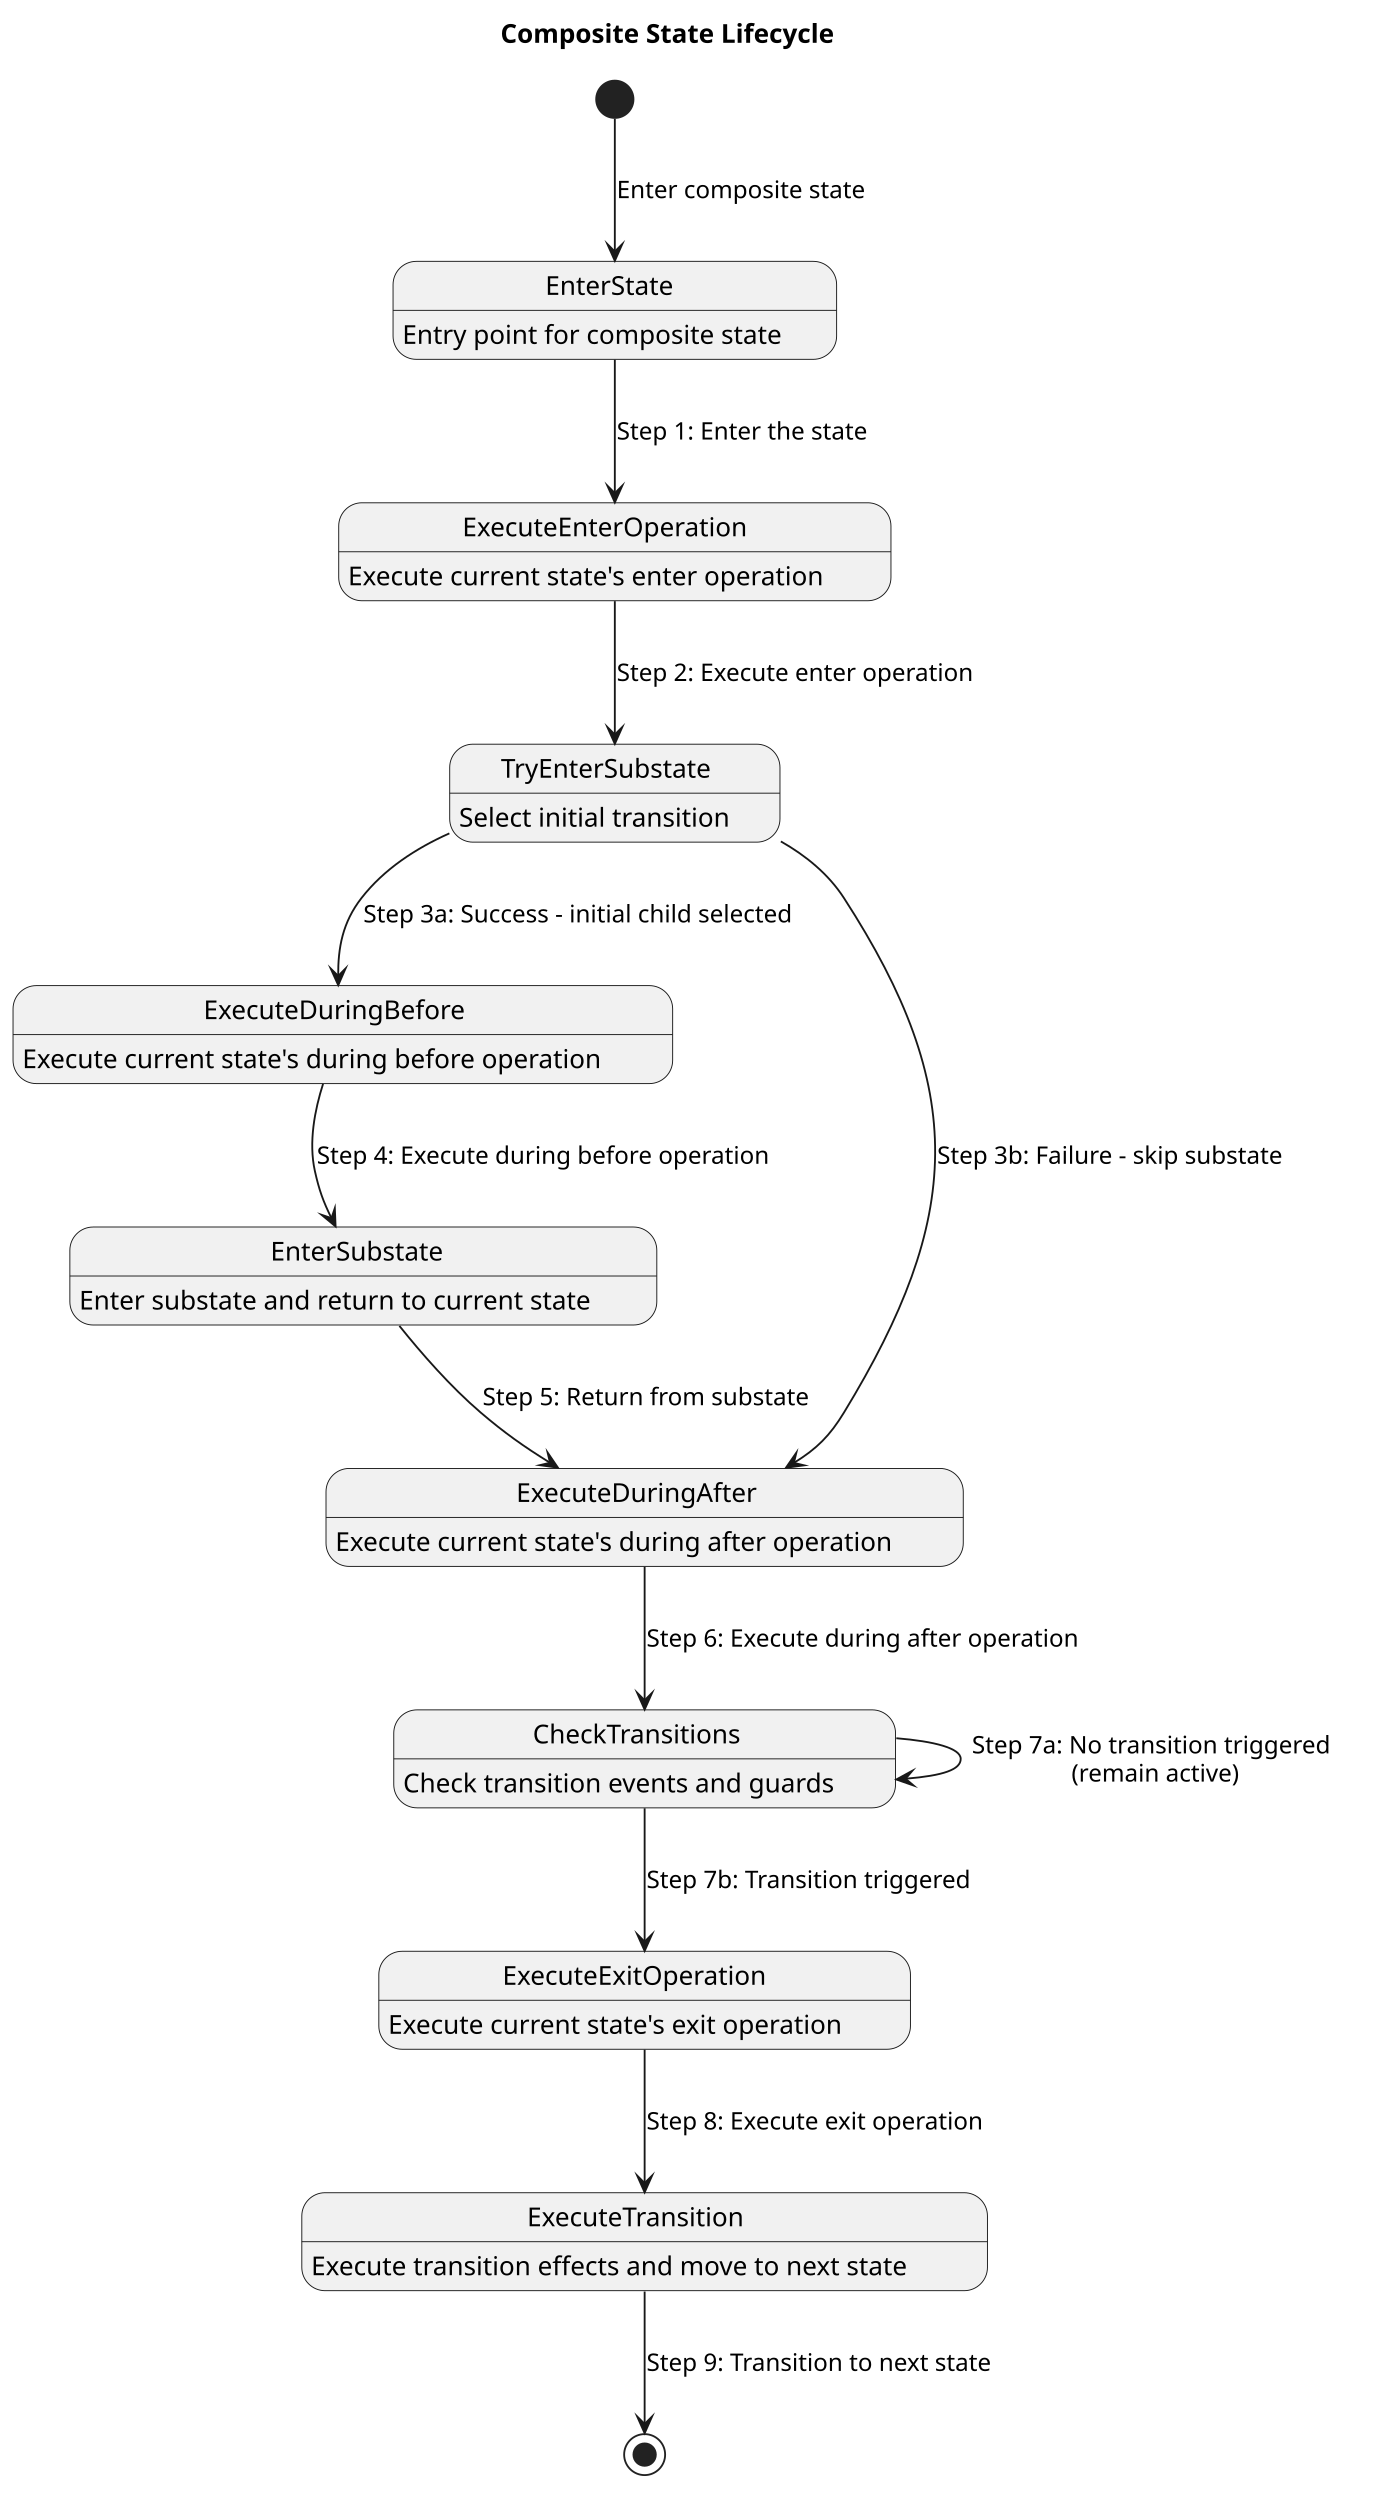
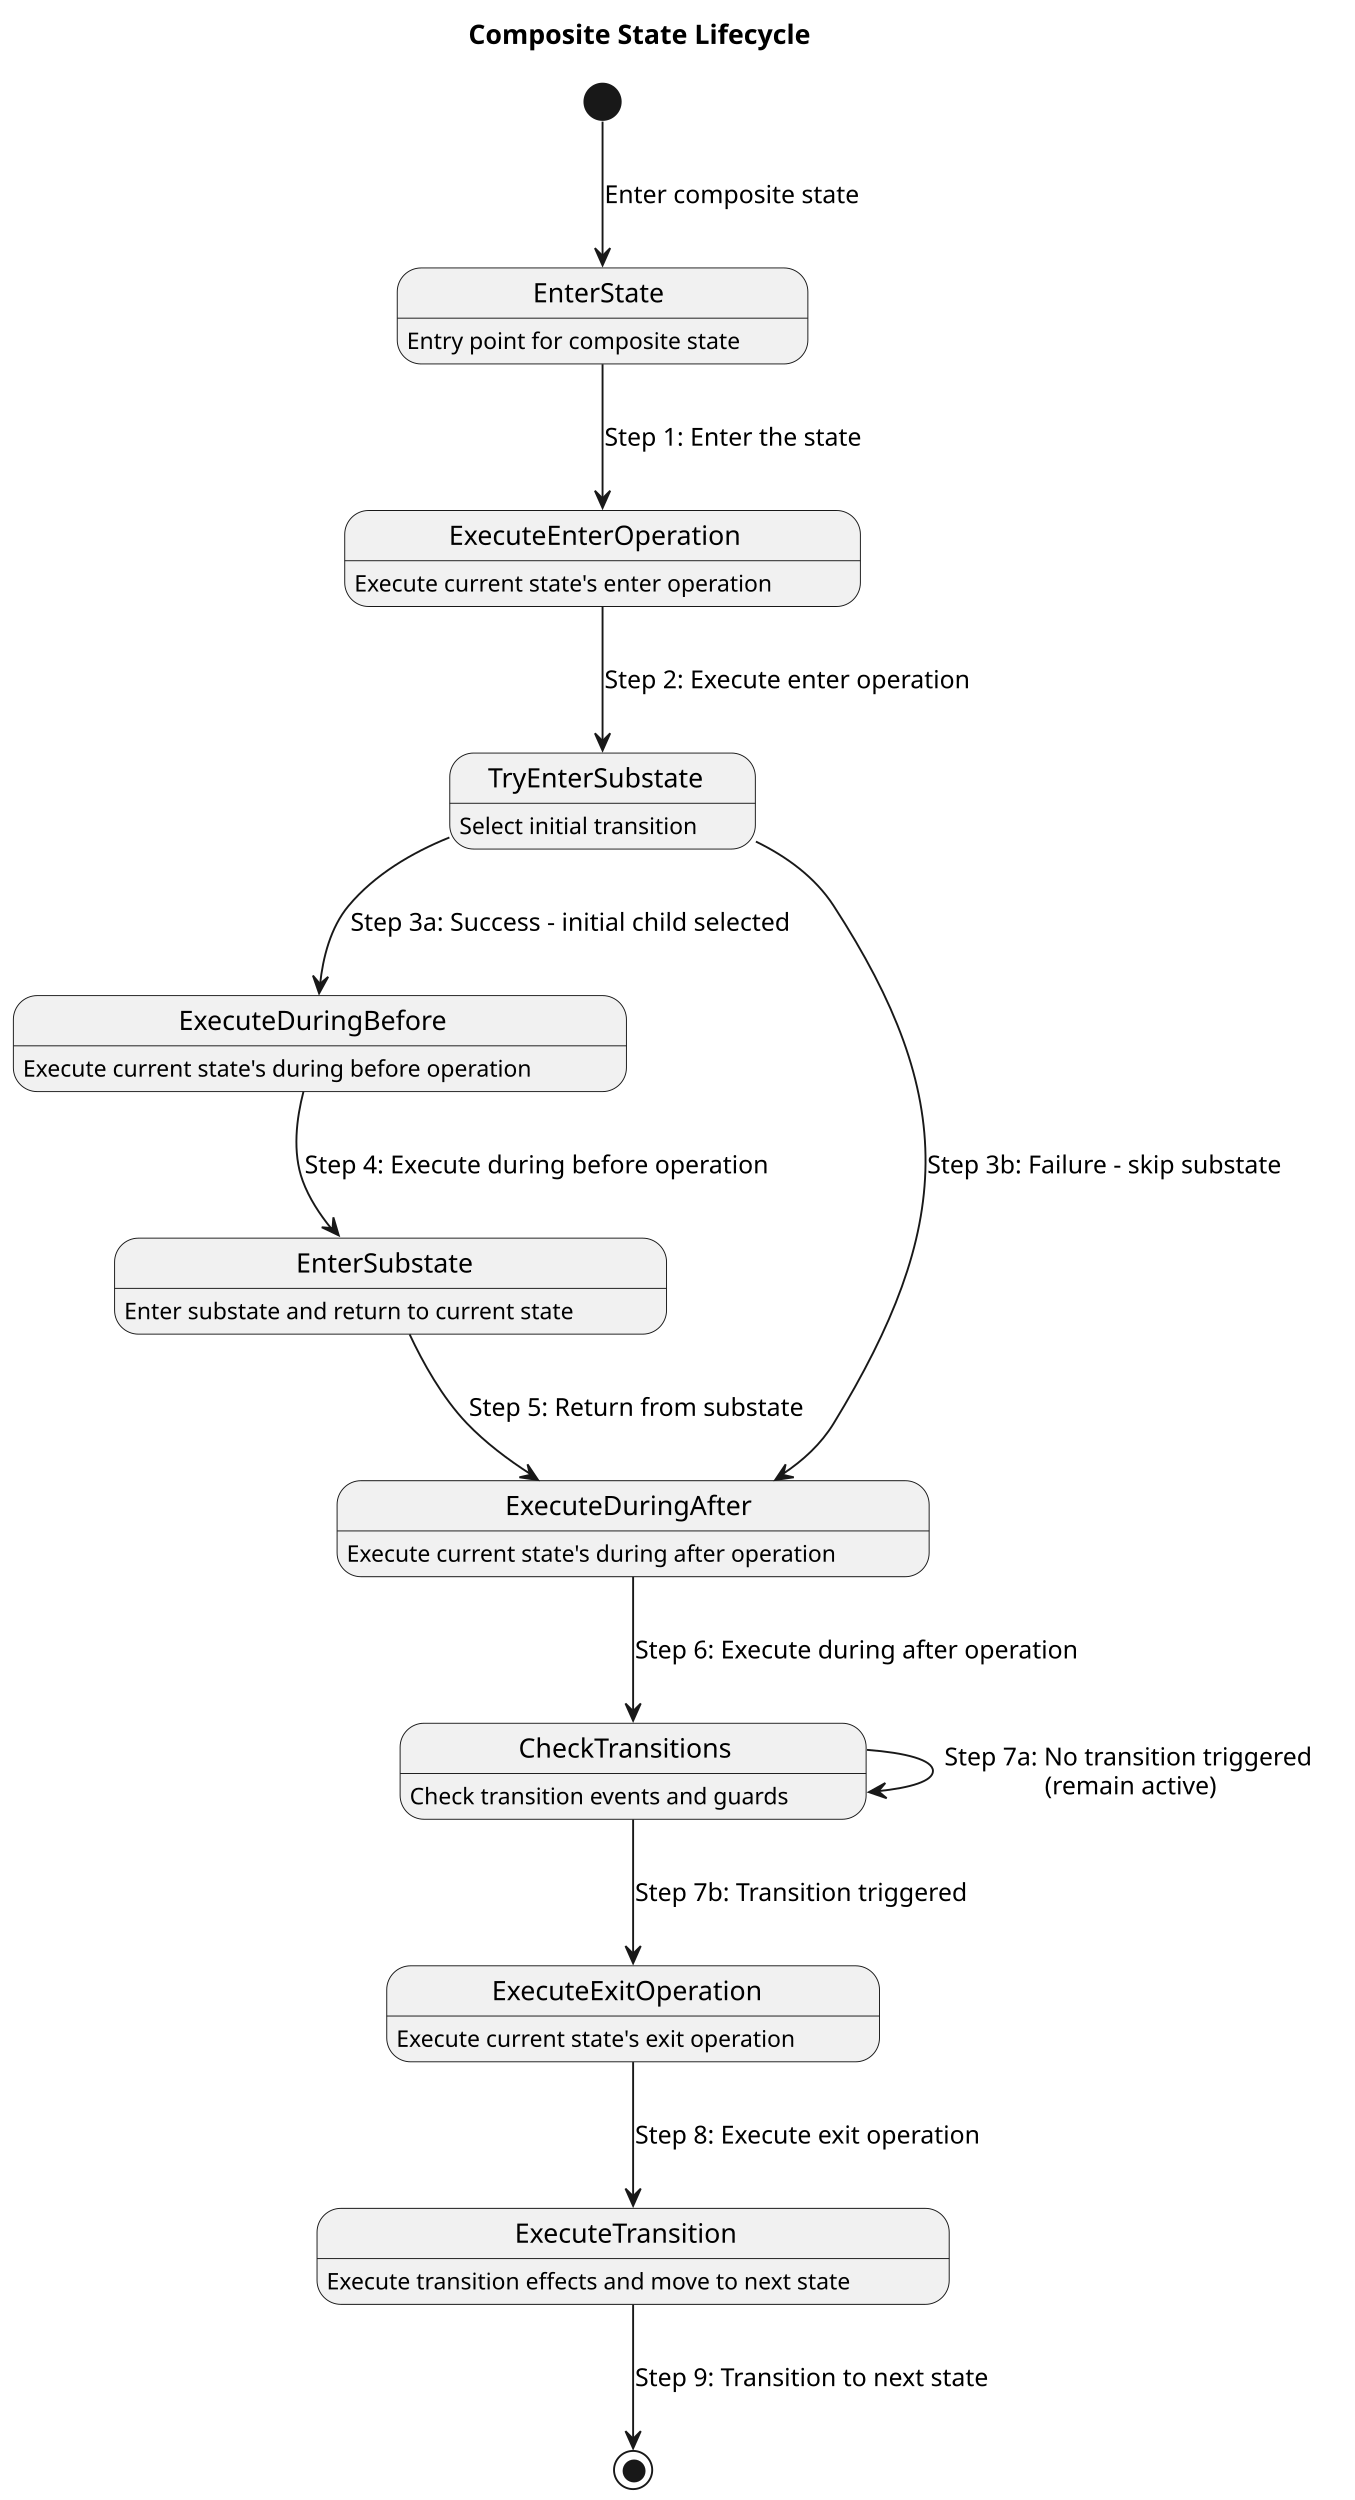
- <svg xmlns="http://www.w3.org/2000/svg" contentStyleType="text/css" data-diagram-type="STATE" height="1342px" preserveAspectRatio="none" style="width:749px;height:1342px;background:#FFFFFF;" version="1.1" viewBox="0 0 749 1342" width="749px" zoomAndPan="magnify">
+ <svg xmlns="http://www.w3.org/2000/svg" contentStyleType="text/css" height="1309px" preserveAspectRatio="none" style="width:709px;height:1309px;background:#FFFFFF;" version="1.1" viewBox="0 0 709 1309" width="709px" zoomAndPan="magnify">
  <defs />
  <g>
-     <g class="title" data-source-line="1">
-       <text fill="#000000" font-family="sans-serif" font-size="14" font-weight="700" lengthAdjust="spacing" textLength="204.921" x="268.649" y="22.995">Composite State Lifecycle</text>
+     <text fill="#000000" font-family="sans-serif" font-size="14" font-weight="bold" lengthAdjust="spacing" textLength="205" x="245.25" y="22.995">Composite State Lifecycle</text>
+     <ellipse cx="315.5" cy="53.297" fill="#181818" rx="10" ry="10" style="stroke:none;stroke-width:1.0;" />
+     <g id="EnterState">
+       <rect fill="#F1F1F1" height="50.266" rx="12.5" ry="12.5" style="stroke:#181818;stroke-width:0.5;" width="215" x="208" y="140.297" />
+       <line style="stroke:#181818;stroke-width:0.5;" x1="208" x2="423" y1="166.594" y2="166.594" />
+       <text fill="#000000" font-family="sans-serif" font-size="14" lengthAdjust="spacing" textLength="73" x="279" y="158.292">EnterState</text>
+       <text fill="#000000" font-family="sans-serif" font-size="12" lengthAdjust="spacing" textLength="195" x="213" y="182.732">Entry point for composite state</text>
    </g>
-     <g class="entity" data-qualified-name="EnterState" data-source-line="5" id="ent0001">
-       <rect fill="#F1F1F1" height="52.594" rx="12.5" ry="12.5" style="stroke:#181818;stroke-width:0.5;" width="238.107" x="210.99" y="140.297" />
-       <line style="stroke:#181818;stroke-width:0.5;" x1="210.99" x2="449.097" y1="166.594" y2="166.594" />
-       <text fill="#000000" font-family="sans-serif" font-size="14" lengthAdjust="spacing" textLength="74.635" x="292.726" y="158.292">EnterState</text>
-       <text fill="#000000" font-family="sans-serif" font-size="14" lengthAdjust="spacing" textLength="218.107" x="215.99" y="184.589">Entry point for composite state</text>
+     <g id="ExecuteEnterOperation">
+       <rect fill="#F1F1F1" height="50.266" rx="12.5" ry="12.5" style="stroke:#181818;stroke-width:0.5;" width="270" x="180.5" y="267.297" />
+       <line style="stroke:#181818;stroke-width:0.5;" x1="180.5" x2="450.5" y1="293.594" y2="293.594" />
+       <text fill="#000000" font-family="sans-serif" font-size="14" lengthAdjust="spacing" textLength="161" x="235" y="285.292">ExecuteEnterOperation</text>
+       <text fill="#000000" font-family="sans-serif" font-size="12" lengthAdjust="spacing" textLength="250" x="185.5" y="309.732">Execute current state's enter operation</text>
    </g>
-     <g class="entity" data-qualified-name="ExecuteEnterOperation" data-source-line="11" id="ent0002">
-       <rect fill="#F1F1F1" height="52.594" rx="12.5" ry="12.5" style="stroke:#181818;stroke-width:0.5;" width="296.445" x="181.82" y="269.887" />
-       <line style="stroke:#181818;stroke-width:0.5;" x1="181.82" x2="478.265" y1="296.184" y2="296.184" />
-       <text fill="#000000" font-family="sans-serif" font-size="14" lengthAdjust="spacing" textLength="163.666" x="248.21" y="287.882">ExecuteEnterOperation</text>
-       <text fill="#000000" font-family="sans-serif" font-size="14" lengthAdjust="spacing" textLength="276.445" x="186.82" y="314.179">Execute current state's enter operation</text>
+     <g id="TryEnterSubstate">
+       <rect fill="#F1F1F1" height="50.266" rx="12.5" ry="12.5" style="stroke:#181818;stroke-width:0.5;" width="160" x="235.5" y="394.297" />
+       <line style="stroke:#181818;stroke-width:0.5;" x1="235.5" x2="395.5" y1="420.594" y2="420.594" />
+       <text fill="#000000" font-family="sans-serif" font-size="14" lengthAdjust="spacing" textLength="120" x="255.5" y="412.292">TryEnterSubstate</text>
+       <text fill="#000000" font-family="sans-serif" font-size="12" lengthAdjust="spacing" textLength="140" x="240.5" y="436.732">Select initial transition</text>
    </g>
-     <g class="entity" data-qualified-name="TryEnterSubstate" data-source-line="17" id="ent0003">
-       <rect fill="#F1F1F1" height="52.594" rx="12.5" ry="12.5" style="stroke:#181818;stroke-width:0.5;" width="177.288" x="241.4" y="399.477" />
-       <line style="stroke:#181818;stroke-width:0.5;" x1="241.4" x2="418.688" y1="425.774" y2="425.774" />
-       <text fill="#000000" font-family="sans-serif" font-size="14" lengthAdjust="spacing" textLength="122.281" x="268.903" y="417.472">TryEnterSubstate</text>
-       <text fill="#000000" font-family="sans-serif" font-size="14" lengthAdjust="spacing" textLength="157.288" x="246.4" y="443.769">Select initial transition</text>
+     <g id="ExecuteDuringBefore">
+       <rect fill="#F1F1F1" height="50.266" rx="12.5" ry="12.5" style="stroke:#181818;stroke-width:0.5;" width="321" x="7" y="521.297" />
+       <line style="stroke:#181818;stroke-width:0.5;" x1="7" x2="328" y1="547.594" y2="547.594" />
+       <text fill="#000000" font-family="sans-serif" font-size="14" lengthAdjust="spacing" textLength="148" x="93.5" y="539.292">ExecuteDuringBefore</text>
+       <text fill="#000000" font-family="sans-serif" font-size="12" lengthAdjust="spacing" textLength="301" x="12" y="563.732">Execute current state's during before operation</text>
    </g>
-     <g class="entity" data-qualified-name="ExecuteDuringBefore" data-source-line="24" id="ent0004">
-       <rect fill="#F1F1F1" height="52.594" rx="12.5" ry="12.5" style="stroke:#181818;stroke-width:0.5;" width="354.079" x="7" y="529.077" />
-       <line style="stroke:#181818;stroke-width:0.5;" x1="7" x2="361.079" y1="555.374" y2="555.374" />
-       <text fill="#000000" font-family="sans-serif" font-size="14" lengthAdjust="spacing" textLength="149.557" x="109.261" y="547.072">ExecuteDuringBefore</text>
-       <text fill="#000000" font-family="sans-serif" font-size="14" lengthAdjust="spacing" textLength="334.079" x="12" y="573.369">Execute current state's during before operation</text>
+     <g id="ExecuteDuringAfter">
+       <rect fill="#F1F1F1" height="50.266" rx="12.5" ry="12.5" style="stroke:#181818;stroke-width:0.5;" width="310" x="176.5" y="775.297" />
+       <line style="stroke:#181818;stroke-width:0.5;" x1="176.5" x2="486.5" y1="801.594" y2="801.594" />
+       <text fill="#000000" font-family="sans-serif" font-size="14" lengthAdjust="spacing" textLength="134" x="264.5" y="793.292">ExecuteDuringAfter</text>
+       <text fill="#000000" font-family="sans-serif" font-size="12" lengthAdjust="spacing" textLength="290" x="181.5" y="817.732">Execute current state's during after operation</text>
    </g>
-     <g class="entity" data-qualified-name="EnterSubstate" data-source-line="30" id="ent0005">
-       <rect fill="#F1F1F1" height="52.594" rx="12.5" ry="12.5" style="stroke:#181818;stroke-width:0.5;" width="315.073" x="37.5" y="658.667" />
-       <line style="stroke:#181818;stroke-width:0.5;" x1="37.5" x2="352.573" y1="684.964" y2="684.964" />
-       <text fill="#000000" font-family="sans-serif" font-size="14" lengthAdjust="spacing" textLength="99.689" x="145.192" y="676.662">EnterSubstate</text>
-       <text fill="#000000" font-family="sans-serif" font-size="14" lengthAdjust="spacing" textLength="295.073" x="42.5" y="702.959">Enter substate and return to current state</text>
+     <g id="EnterSubstate">
+       <rect fill="#F1F1F1" height="50.266" rx="12.5" ry="12.5" style="stroke:#181818;stroke-width:0.5;" width="289" x="60" y="648.297" />
+       <line style="stroke:#181818;stroke-width:0.5;" x1="60" x2="349" y1="674.594" y2="674.594" />
+       <text fill="#000000" font-family="sans-serif" font-size="14" lengthAdjust="spacing" textLength="99" x="155" y="666.292">EnterSubstate</text>
+       <text fill="#000000" font-family="sans-serif" font-size="12" lengthAdjust="spacing" textLength="269" x="65" y="690.732">Enter substate and return to current state</text>
    </g>
-     <g class="entity" data-qualified-name="ExecuteDuringAfter" data-source-line="36" id="ent0006">
-       <rect fill="#F1F1F1" height="52.594" rx="12.5" ry="12.5" style="stroke:#181818;stroke-width:0.5;" width="342.082" x="175" y="788.257" />
-       <line style="stroke:#181818;stroke-width:0.5;" x1="175" x2="517.082" y1="814.554" y2="814.554" />
-       <text fill="#000000" font-family="sans-serif" font-size="14" lengthAdjust="spacing" textLength="137.84" x="277.121" y="806.252">ExecuteDuringAfter</text>
-       <text fill="#000000" font-family="sans-serif" font-size="14" lengthAdjust="spacing" textLength="322.082" x="180" y="832.549">Execute current state's during after operation</text>
+     <g id="CheckTransitions">
+       <rect fill="#F1F1F1" height="50.266" rx="12.5" ry="12.5" style="stroke:#181818;stroke-width:0.5;" width="244" x="209.5" y="902.297" />
+       <line style="stroke:#181818;stroke-width:0.5;" x1="209.5" x2="453.5" y1="928.594" y2="928.594" />
+       <text fill="#000000" font-family="sans-serif" font-size="14" lengthAdjust="spacing" textLength="120" x="271.5" y="920.292">CheckTransitions</text>
+       <text fill="#000000" font-family="sans-serif" font-size="12" lengthAdjust="spacing" textLength="224" x="214.5" y="944.732">Check transition events and guards</text>
    </g>
-     <g class="entity" data-qualified-name="CheckTransitions" data-source-line="42" id="ent0007">
-       <rect fill="#F1F1F1" height="52.594" rx="12.5" ry="12.5" style="stroke:#181818;stroke-width:0.5;" width="269.348" x="211.37" y="917.857" />
-       <line style="stroke:#181818;stroke-width:0.5;" x1="211.37" x2="480.718" y1="944.154" y2="944.154" />
-       <text fill="#000000" font-family="sans-serif" font-size="14" lengthAdjust="spacing" textLength="120.121" x="285.983" y="935.852">CheckTransitions</text>
-       <text fill="#000000" font-family="sans-serif" font-size="14" lengthAdjust="spacing" textLength="249.348" x="216.37" y="962.149">Check transition events and guards</text>
+     <g id="ExecuteExitOperation">
+       <rect fill="#F1F1F1" height="50.266" rx="12.5" ry="12.5" style="stroke:#181818;stroke-width:0.5;" width="258" x="202.5" y="1029.297" />
+       <line style="stroke:#181818;stroke-width:0.5;" x1="202.5" x2="460.5" y1="1055.594" y2="1055.594" />
+       <text fill="#000000" font-family="sans-serif" font-size="14" lengthAdjust="spacing" textLength="148" x="257.5" y="1047.292">ExecuteExitOperation</text>
+       <text fill="#000000" font-family="sans-serif" font-size="12" lengthAdjust="spacing" textLength="238" x="207.5" y="1071.732">Execute current state's exit operation</text>
    </g>
-     <g class="entity" data-qualified-name="ExecuteExitOperation" data-source-line="49" id="ent0008">
-       <rect fill="#F1F1F1" height="52.594" rx="12.5" ry="12.5" style="stroke:#181818;stroke-width:0.5;" width="285.378" x="203.35" y="1047.447" />
-       <line style="stroke:#181818;stroke-width:0.5;" x1="203.35" x2="488.728" y1="1073.744" y2="1073.744" />
-       <text fill="#000000" font-family="sans-serif" font-size="14" lengthAdjust="spacing" textLength="152.599" x="269.74" y="1065.442">ExecuteExitOperation</text>
-       <text fill="#000000" font-family="sans-serif" font-size="14" lengthAdjust="spacing" textLength="265.378" x="208.35" y="1091.739">Execute current state's exit operation</text>
+     <g id="ExecuteTransition">
+       <rect fill="#F1F1F1" height="50.266" rx="12.5" ry="12.5" style="stroke:#181818;stroke-width:0.5;" width="331" x="166" y="1156.297" />
+       <line style="stroke:#181818;stroke-width:0.5;" x1="166" x2="497" y1="1182.594" y2="1182.594" />
+       <text fill="#000000" font-family="sans-serif" font-size="14" lengthAdjust="spacing" textLength="124" x="269.5" y="1174.292">ExecuteTransition</text>
+       <text fill="#000000" font-family="sans-serif" font-size="12" lengthAdjust="spacing" textLength="311" x="171" y="1198.732">Execute transition effects and move to next state</text>
    </g>
-     <g class="entity" data-qualified-name="ExecuteTransition" data-source-line="55" id="ent0009">
-       <rect fill="#F1F1F1" height="52.594" rx="12.5" ry="12.5" style="stroke:#181818;stroke-width:0.5;" width="368.052" x="162.01" y="1177.047" />
-       <line style="stroke:#181818;stroke-width:0.5;" x1="162.01" x2="530.062" y1="1203.344" y2="1203.344" />
-       <text fill="#000000" font-family="sans-serif" font-size="14" lengthAdjust="spacing" textLength="126.178" x="282.947" y="1195.042">ExecuteTransition</text>
-       <text fill="#000000" font-family="sans-serif" font-size="14" lengthAdjust="spacing" textLength="348.052" x="167.01" y="1221.339">Execute transition effects and move to next state</text>
+     <ellipse cx="331.5" cy="1293.297" fill="none" rx="10" ry="10" style="stroke:#181818;stroke-width:1.0;" />
+     <ellipse cx="332" cy="1293.797" fill="#181818" rx="6" ry="6" style="stroke:none;stroke-width:1.0;" />
+     <g id="link_*start*_EnterState">
+       <path d="M315.5,63.677 C315.5,79.097 315.5,110.457 315.5,134.097 " fill="none" id="*start*-to-EnterState" style="stroke:#181818;stroke-width:1.0;" />
+       <polygon fill="#181818" points="315.5,138.927,319.5,129.927,315.5,133.927,311.5,129.927,315.5,138.927" style="stroke:#181818;stroke-width:1.0;" />
+       <text fill="#000000" font-family="sans-serif" font-size="13" lengthAdjust="spacing" textLength="142" x="316.5" y="106.364">Enter composite state</text>
    </g>
-     <g class="start_entity" data-qualified-name=".start." data-source-line="3" id="ent0010">
-       <ellipse cx="330.04" cy="53.297" fill="#222222" rx="10" ry="10" style="stroke:#222222;stroke-width:1;" />
+     <g id="link_EnterState_ExecuteEnterOperation">
+       <path d="M315.5,190.697 C315.5,210.827 315.5,239.487 315.5,261.077 " fill="none" id="EnterState-to-ExecuteEnterOperation" style="stroke:#181818;stroke-width:1.0;" />
+       <polygon fill="#181818" points="315.5,265.957,319.5,256.957,315.5,260.957,311.5,256.957,315.5,265.957" style="stroke:#181818;stroke-width:1.0;" />
+       <text fill="#000000" font-family="sans-serif" font-size="13" lengthAdjust="spacing" textLength="146" x="316.5" y="233.364">Step 1: Enter the state</text>
    </g>
-     <g class="end_entity" data-qualified-name=".end." data-source-line="59" id="ent0022">
-       <ellipse cx="346.04" cy="1317.637" fill="none" rx="11" ry="11" style="stroke:#222222;stroke-width:1;" />
-       <ellipse cx="346.04" cy="1317.637" fill="#222222" rx="6" ry="6" style="stroke:#222222;stroke-width:1;" />
+     <g id="link_ExecuteEnterOperation_TryEnterSubstate">
+       <path d="M315.5,317.697 C315.5,337.827 315.5,366.487 315.5,388.077 " fill="none" id="ExecuteEnterOperation-to-TryEnterSubstate" style="stroke:#181818;stroke-width:1.0;" />
+       <polygon fill="#181818" points="315.5,392.957,319.5,383.957,315.5,387.957,311.5,383.957,315.5,392.957" style="stroke:#181818;stroke-width:1.0;" />
+       <text fill="#000000" font-family="sans-serif" font-size="13" lengthAdjust="spacing" textLength="204" x="316.5" y="360.364">Step 2: Execute enter operation</text>
    </g>
-     <g class="link" data-entity-1="ent0010" data-entity-2="ent0001" data-link-type="dependency" data-source-line="3" id="lnk11">
-       <path d="M330.04,63.787 C330.04,80.497 330.04,110.727 330.04,135.017" fill="none" id="*start*-to-EnterState" style="stroke:#181818;stroke-width:1;" />
-       <polygon fill="#181818" points="330.04,140.017,334.04,131.017,330.04,135.017,326.04,131.017,330.04,140.017" style="stroke:#181818;stroke-width:1;stroke-linejoin:miter;stroke-miterlimit:10;" />
-       <text fill="#000000" font-family="sans-serif" font-size="13" lengthAdjust="spacing" textLength="143.54" x="331.04" y="106.364">Enter composite state</text>
+     <g id="link_TryEnterSubstate_ExecuteDuringBefore">
+       <path d="M235.29,438.507 C215.55,446.507 196.17,457.957 182.5,474.297 C173.02,485.627 169.08,501.477 167.59,515.317 " fill="none" id="TryEnterSubstate-to-ExecuteDuringBefore" style="stroke:#181818;stroke-width:1.0;" />
+       <polygon fill="#181818" points="167.09,520.117,171.824,511.48,167.505,515.134,163.851,510.816,167.09,520.117" style="stroke:#181818;stroke-width:1.0;" />
+       <text fill="#000000" font-family="sans-serif" font-size="13" lengthAdjust="spacing" textLength="248" x="183.5" y="487.364">Step 3a: Success - initial child selected</text>
    </g>
-     <g class="link" data-entity-1="ent0001" data-entity-2="ent0002" data-link-type="dependency" data-source-line="9" id="lnk12">
-       <path d="M330.04,193.107 C330.04,215.357 330.04,242.477 330.04,264.717" fill="none" id="EnterState-to-ExecuteEnterOperation" style="stroke:#181818;stroke-width:1;" />
-       <polygon fill="#181818" points="330.04,269.717,334.04,260.717,330.04,264.717,326.04,260.717,330.04,269.717" style="stroke:#181818;stroke-width:1;stroke-linejoin:miter;stroke-miterlimit:10;" />
-       <text fill="#000000" font-family="sans-serif" font-size="13" lengthAdjust="spacing" textLength="147.939" x="331.04" y="235.954">Step 1: Enter the state</text>
+     <g id="link_TryEnterSubstate_ExecuteDuringAfter">
+       <path d="M395.79,440.637 C411.88,448.487 426.8,459.337 436.5,474.297 C502.05,575.337 499.24,642.487 436.5,745.297 C429.93,756.067 420.44,764.787 409.82,771.807 " fill="none" id="TryEnterSubstate-to-ExecuteDuringAfter" style="stroke:#181818;stroke-width:1.0;" />
+       <polygon fill="#181818" points="405.87,774.917,415.619,773.515,410.104,772.257,411.362,766.741,405.87,774.917" style="stroke:#181818;stroke-width:1.0;" />
+       <text fill="#000000" font-family="sans-serif" font-size="13" lengthAdjust="spacing" textLength="198" x="485.5" y="614.364">Step 3b: Failure - skip substate</text>
    </g>
-     <g class="link" data-entity-1="ent0002" data-entity-2="ent0003" data-link-type="dependency" data-source-line="15" id="lnk13">
-       <path d="M330.04,322.697 C330.04,344.947 330.04,372.067 330.04,394.307" fill="none" id="ExecuteEnterOperation-to-TryEnterSubstate" style="stroke:#181818;stroke-width:1;" />
-       <polygon fill="#181818" points="330.04,399.307,334.04,390.307,330.04,394.307,326.04,390.307,330.04,399.307" style="stroke:#181818;stroke-width:1;stroke-linejoin:miter;stroke-miterlimit:10;" />
-       <text fill="#000000" font-family="sans-serif" font-size="13" lengthAdjust="spacing" textLength="208.26" x="331.04" y="365.544">Step 2: Execute enter operation</text>
+     <g id="link_ExecuteDuringBefore_EnterSubstate">
+       <path d="M158.88,571.607 C155.25,585.627 153,603.377 158.5,618.297 C161.81,627.297 167.36,635.807 173.49,643.307 " fill="none" id="ExecuteDuringBefore-to-EnterSubstate" style="stroke:#181818;stroke-width:1.0;" />
+       <polygon fill="#181818" points="177.36,646.847,174.56,637.404,174.114,643.043,168.475,642.597,177.36,646.847" style="stroke:#181818;stroke-width:1.0;" />
+       <text fill="#000000" font-family="sans-serif" font-size="13" lengthAdjust="spacing" textLength="255" x="159.5" y="614.364">Step 4: Execute during before operation</text>
    </g>
-     <g class="link" data-entity-1="ent0003" data-entity-2="ent0004" data-link-type="dependency" data-source-line="21" id="lnk14">
-       <path d="M241.22,447.357 C223.19,455.407 206.09,466.587 194.04,482.077 C183.85,495.177 181.437,508.797 181.537,523.867" fill="none" id="TryEnterSubstate-to-ExecuteDuringBefore" style="stroke:#181818;stroke-width:1;" />
-       <polygon fill="#181818" points="181.57,528.867,185.51,519.841,181.537,523.867,177.51,519.894,181.57,528.867" style="stroke:#181818;stroke-width:1;stroke-linejoin:miter;stroke-miterlimit:10;" />
-       <text fill="#000000" font-family="sans-serif" font-size="13" lengthAdjust="spacing" textLength="253.519" x="195.04" y="495.144">Step 3a: Success - initial child selected</text>
+     <g id="link_EnterSubstate_ExecuteDuringAfter">
+       <path d="M214.47,698.647 C221.35,713.357 231.58,731.817 244.5,745.297 C254.08,755.287 265.88,764.207 277.67,771.767 " fill="none" id="EnterSubstate-to-ExecuteDuringAfter" style="stroke:#181818;stroke-width:1.0;" />
+       <polygon fill="#181818" points="281.71,774.917,276.218,766.741,277.476,772.257,271.961,773.515,281.71,774.917" style="stroke:#181818;stroke-width:1.0;" />
+       <text fill="#000000" font-family="sans-serif" font-size="13" lengthAdjust="spacing" textLength="186" x="245.5" y="741.364">Step 5: Return from substate</text>
    </g>
-     <g class="link" data-entity-1="ent0003" data-entity-2="ent0006" data-link-type="dependency" data-source-line="22" id="lnk15">
-       <path d="M419.17,451.677 C432.59,459.287 444.71,469.197 453.04,482.077 C519.71,585.137 516.87,653.417 453.04,758.257 C445.54,770.587 438.565,777.677 426.164,785.267" fill="none" id="TryEnterSubstate-to-ExecuteDuringAfter" style="stroke:#181818;stroke-width:1;" />
-       <polygon fill="#181818" points="421.9,787.877,431.664,786.59,426.164,785.267,427.488,779.767,421.9,787.877" style="stroke:#181818;stroke-width:1;stroke-linejoin:miter;stroke-miterlimit:10;" />
-       <text fill="#000000" font-family="sans-serif" font-size="13" lengthAdjust="spacing" textLength="202.465" x="503.04" y="624.734">Step 3b: Failure - skip substate</text>
+     <g id="link_ExecuteDuringAfter_CheckTransitions">
+       <path d="M331.5,825.697 C331.5,845.827 331.5,874.487 331.5,896.077 " fill="none" id="ExecuteDuringAfter-to-CheckTransitions" style="stroke:#181818;stroke-width:1.0;" />
+       <polygon fill="#181818" points="331.5,900.957,335.5,891.957,331.5,895.957,327.5,891.957,331.5,900.957" style="stroke:#181818;stroke-width:1.0;" />
+       <text fill="#000000" font-family="sans-serif" font-size="13" lengthAdjust="spacing" textLength="244" x="332.5" y="868.364">Step 6: Execute during after operation</text>
    </g>
-     <g class="link" data-entity-1="ent0004" data-entity-2="ent0005" data-link-type="dependency" data-source-line="28" id="lnk16">
-       <path d="M173.42,581.837 C168.99,595.707 165.57,613.157 169.04,628.667 C171.31,638.817 173.432,644.816 177.922,653.886" fill="none" id="ExecuteDuringBefore-to-EnterSubstate" style="stroke:#181818;stroke-width:1;" />
-       <polygon fill="#181818" points="180.14,658.367,179.732,648.527,177.922,653.886,172.562,652.076,180.14,658.367" style="stroke:#181818;stroke-width:1;stroke-linejoin:miter;stroke-miterlimit:10;" />
-       <text fill="#000000" font-family="sans-serif" font-size="13" lengthAdjust="spacing" textLength="261.777" x="170.04" y="624.734">Step 4: Execute during before operation</text>
+     <g id="link_CheckTransitions_CheckTransitions">
+       <path d="M453.94,916.227 C474.39,917.777 488.5,921.467 488.5,927.297 C488.5,932.577 476.91,936.107 459.52,937.867 " fill="none" id="CheckTransitions-to-CheckTransitions" style="stroke:#181818;stroke-width:1.0;" />
+       <polygon fill="#181818" points="454.94,938.367,464.259,941.555,459.92,937.924,463.551,933.586,454.94,938.367" style="stroke:#181818;stroke-width:1.0;" />
+       <text fill="#000000" font-family="sans-serif" font-size="13" lengthAdjust="spacing" textLength="202" x="494.5" y="924.364">Step 7a: No transition triggered</text>
+       <text fill="#000000" font-family="sans-serif" font-size="13" lengthAdjust="spacing" textLength="97" x="547" y="939.497">(remain active)</text>
    </g>
-     <g class="link" data-entity-1="ent0005" data-entity-2="ent0006" data-link-type="dependency" data-source-line="34" id="lnk17">
-       <path d="M214.39,711.727 C226.09,726.337 241.84,744.407 258.04,758.257 C270.66,769.047 281.317,776.598 295.247,785.208" fill="none" id="EnterSubstate-to-ExecuteDuringAfter" style="stroke:#181818;stroke-width:1;" />
-       <polygon fill="#181818" points="299.5,787.837,293.947,779.702,295.247,785.208,289.741,786.508,299.5,787.837" style="stroke:#181818;stroke-width:1;stroke-linejoin:miter;stroke-miterlimit:10;" />
-       <text fill="#000000" font-family="sans-serif" font-size="13" lengthAdjust="spacing" textLength="189.465" x="259.04" y="754.324">Step 5: Return from substate</text>
+     <g id="link_CheckTransitions_ExecuteExitOperation">
+       <path d="M331.5,952.697 C331.5,972.827 331.5,1001.487 331.5,1023.077 " fill="none" id="CheckTransitions-to-ExecuteExitOperation" style="stroke:#181818;stroke-width:1.0;" />
+       <polygon fill="#181818" points="331.5,1027.957,335.5,1018.957,331.5,1022.957,327.5,1018.957,331.5,1027.957" style="stroke:#181818;stroke-width:1.0;" />
+       <text fill="#000000" font-family="sans-serif" font-size="13" lengthAdjust="spacing" textLength="182" x="332.5" y="995.364">Step 7b: Transition triggered</text>
    </g>
-     <g class="link" data-entity-1="ent0006" data-entity-2="ent0007" data-link-type="dependency" data-source-line="40" id="lnk18">
-       <path d="M346.04,841.077 C346.04,863.327 346.04,890.447 346.04,912.687" fill="none" id="ExecuteDuringAfter-to-CheckTransitions" style="stroke:#181818;stroke-width:1;" />
-       <polygon fill="#181818" points="346.04,917.687,350.04,908.687,346.04,912.687,342.04,908.687,346.04,917.687" style="stroke:#181818;stroke-width:1;stroke-linejoin:miter;stroke-miterlimit:10;" />
-       <text fill="#000000" font-family="sans-serif" font-size="13" lengthAdjust="spacing" textLength="250.637" x="347.04" y="883.924">Step 6: Execute during after operation</text>
+     <g id="link_ExecuteExitOperation_ExecuteTransition">
+       <path d="M331.5,1079.697 C331.5,1099.827 331.5,1128.487 331.5,1150.077 " fill="none" id="ExecuteExitOperation-to-ExecuteTransition" style="stroke:#181818;stroke-width:1.0;" />
+       <polygon fill="#181818" points="331.5,1154.957,335.5,1145.957,331.5,1149.957,327.5,1145.957,331.5,1154.957" style="stroke:#181818;stroke-width:1.0;" />
+       <text fill="#000000" font-family="sans-serif" font-size="13" lengthAdjust="spacing" textLength="193" x="332.5" y="1122.364">Step 8: Execute exit operation</text>
    </g>
-     <g class="link" data-entity-1="ent0007" data-entity-2="ent0007" data-link-type="dependency" data-source-line="46" id="lnk19">
-       <path d="M481.14,933.077 C501.73,934.767 515.71,938.457 515.71,944.157 C515.71,949.847 506.713,953.128 486.123,954.818" fill="none" id="CheckTransitions-to-CheckTransitions" style="stroke:#181818;stroke-width:1;" />
-       <polygon fill="#181818" points="481.14,955.227,490.437,958.477,486.123,954.818,489.783,950.504,481.14,955.227" style="stroke:#181818;stroke-width:1;stroke-linejoin:miter;stroke-miterlimit:10;" />
-       <text fill="#000000" font-family="sans-serif" font-size="13" lengthAdjust="spacing" textLength="206.508" x="521.71" y="941.224">Step 7a: No transition triggered</text>
-       <text fill="#000000" font-family="sans-serif" font-size="13" lengthAdjust="spacing" textLength="99.614" x="575.157" y="956.357">(remain active)</text>
-     </g>
-     <g class="link" data-entity-1="ent0007" data-entity-2="ent0008" data-link-type="dependency" data-source-line="47" id="lnk20">
-       <path d="M346.04,970.667 C346.04,992.917 346.04,1020.037 346.04,1042.277" fill="none" id="CheckTransitions-to-ExecuteExitOperation" style="stroke:#181818;stroke-width:1;" />
-       <polygon fill="#181818" points="346.04,1047.277,350.04,1038.277,346.04,1042.277,342.04,1038.277,346.04,1047.277" style="stroke:#181818;stroke-width:1;stroke-linejoin:miter;stroke-miterlimit:10;" />
-       <text fill="#000000" font-family="sans-serif" font-size="13" lengthAdjust="spacing" textLength="187.827" x="347.04" y="1013.514">Step 7b: Transition triggered</text>
-     </g>
-     <g class="link" data-entity-1="ent0008" data-entity-2="ent0009" data-link-type="dependency" data-source-line="53" id="lnk21">
-       <path d="M346.04,1100.257 C346.04,1122.517 346.04,1149.627 346.04,1171.867" fill="none" id="ExecuteExitOperation-to-ExecuteTransition" style="stroke:#181818;stroke-width:1;" />
-       <polygon fill="#181818" points="346.04,1176.867,350.04,1167.867,346.04,1171.867,342.04,1167.867,346.04,1176.867" style="stroke:#181818;stroke-width:1;stroke-linejoin:miter;stroke-miterlimit:10;" />
-       <text fill="#000000" font-family="sans-serif" font-size="13" lengthAdjust="spacing" textLength="197.983" x="347.04" y="1143.114">Step 8: Execute exit operation</text>
-     </g>
-     <g class="link" data-entity-1="ent0009" data-entity-2="ent0022" data-link-type="dependency" data-source-line="59" id="lnk23">
-       <path d="M346.04,1230.107 C346.04,1254.187 346.04,1283.957 346.04,1301.167" fill="none" id="ExecuteTransition-to-*end*" style="stroke:#181818;stroke-width:1;" />
-       <polygon fill="#181818" points="346.04,1306.167,350.04,1297.167,346.04,1301.167,342.04,1297.167,346.04,1306.167" style="stroke:#181818;stroke-width:1;stroke-linejoin:miter;stroke-miterlimit:10;" />
-       <text fill="#000000" font-family="sans-serif" font-size="13" lengthAdjust="spacing" textLength="202.7" x="347.04" y="1272.704">Step 9: Transition to next state</text>
+     <g id="link_ExecuteTransition_*end*">
+       <path d="M331.5,1206.707 C331.5,1228.317 331.5,1259.167 331.5,1277.317 " fill="none" id="ExecuteTransition-to-*end*" style="stroke:#181818;stroke-width:1.0;" />
+       <polygon fill="#181818" points="331.5,1281.957,335.5,1272.957,331.5,1276.957,327.5,1272.957,331.5,1281.957" style="stroke:#181818;stroke-width:1.0;" />
+       <text fill="#000000" font-family="sans-serif" font-size="13" lengthAdjust="spacing" textLength="198" x="332.5" y="1249.364">Step 9: Transition to next state</text>
    </g>
  </g>
</svg>
